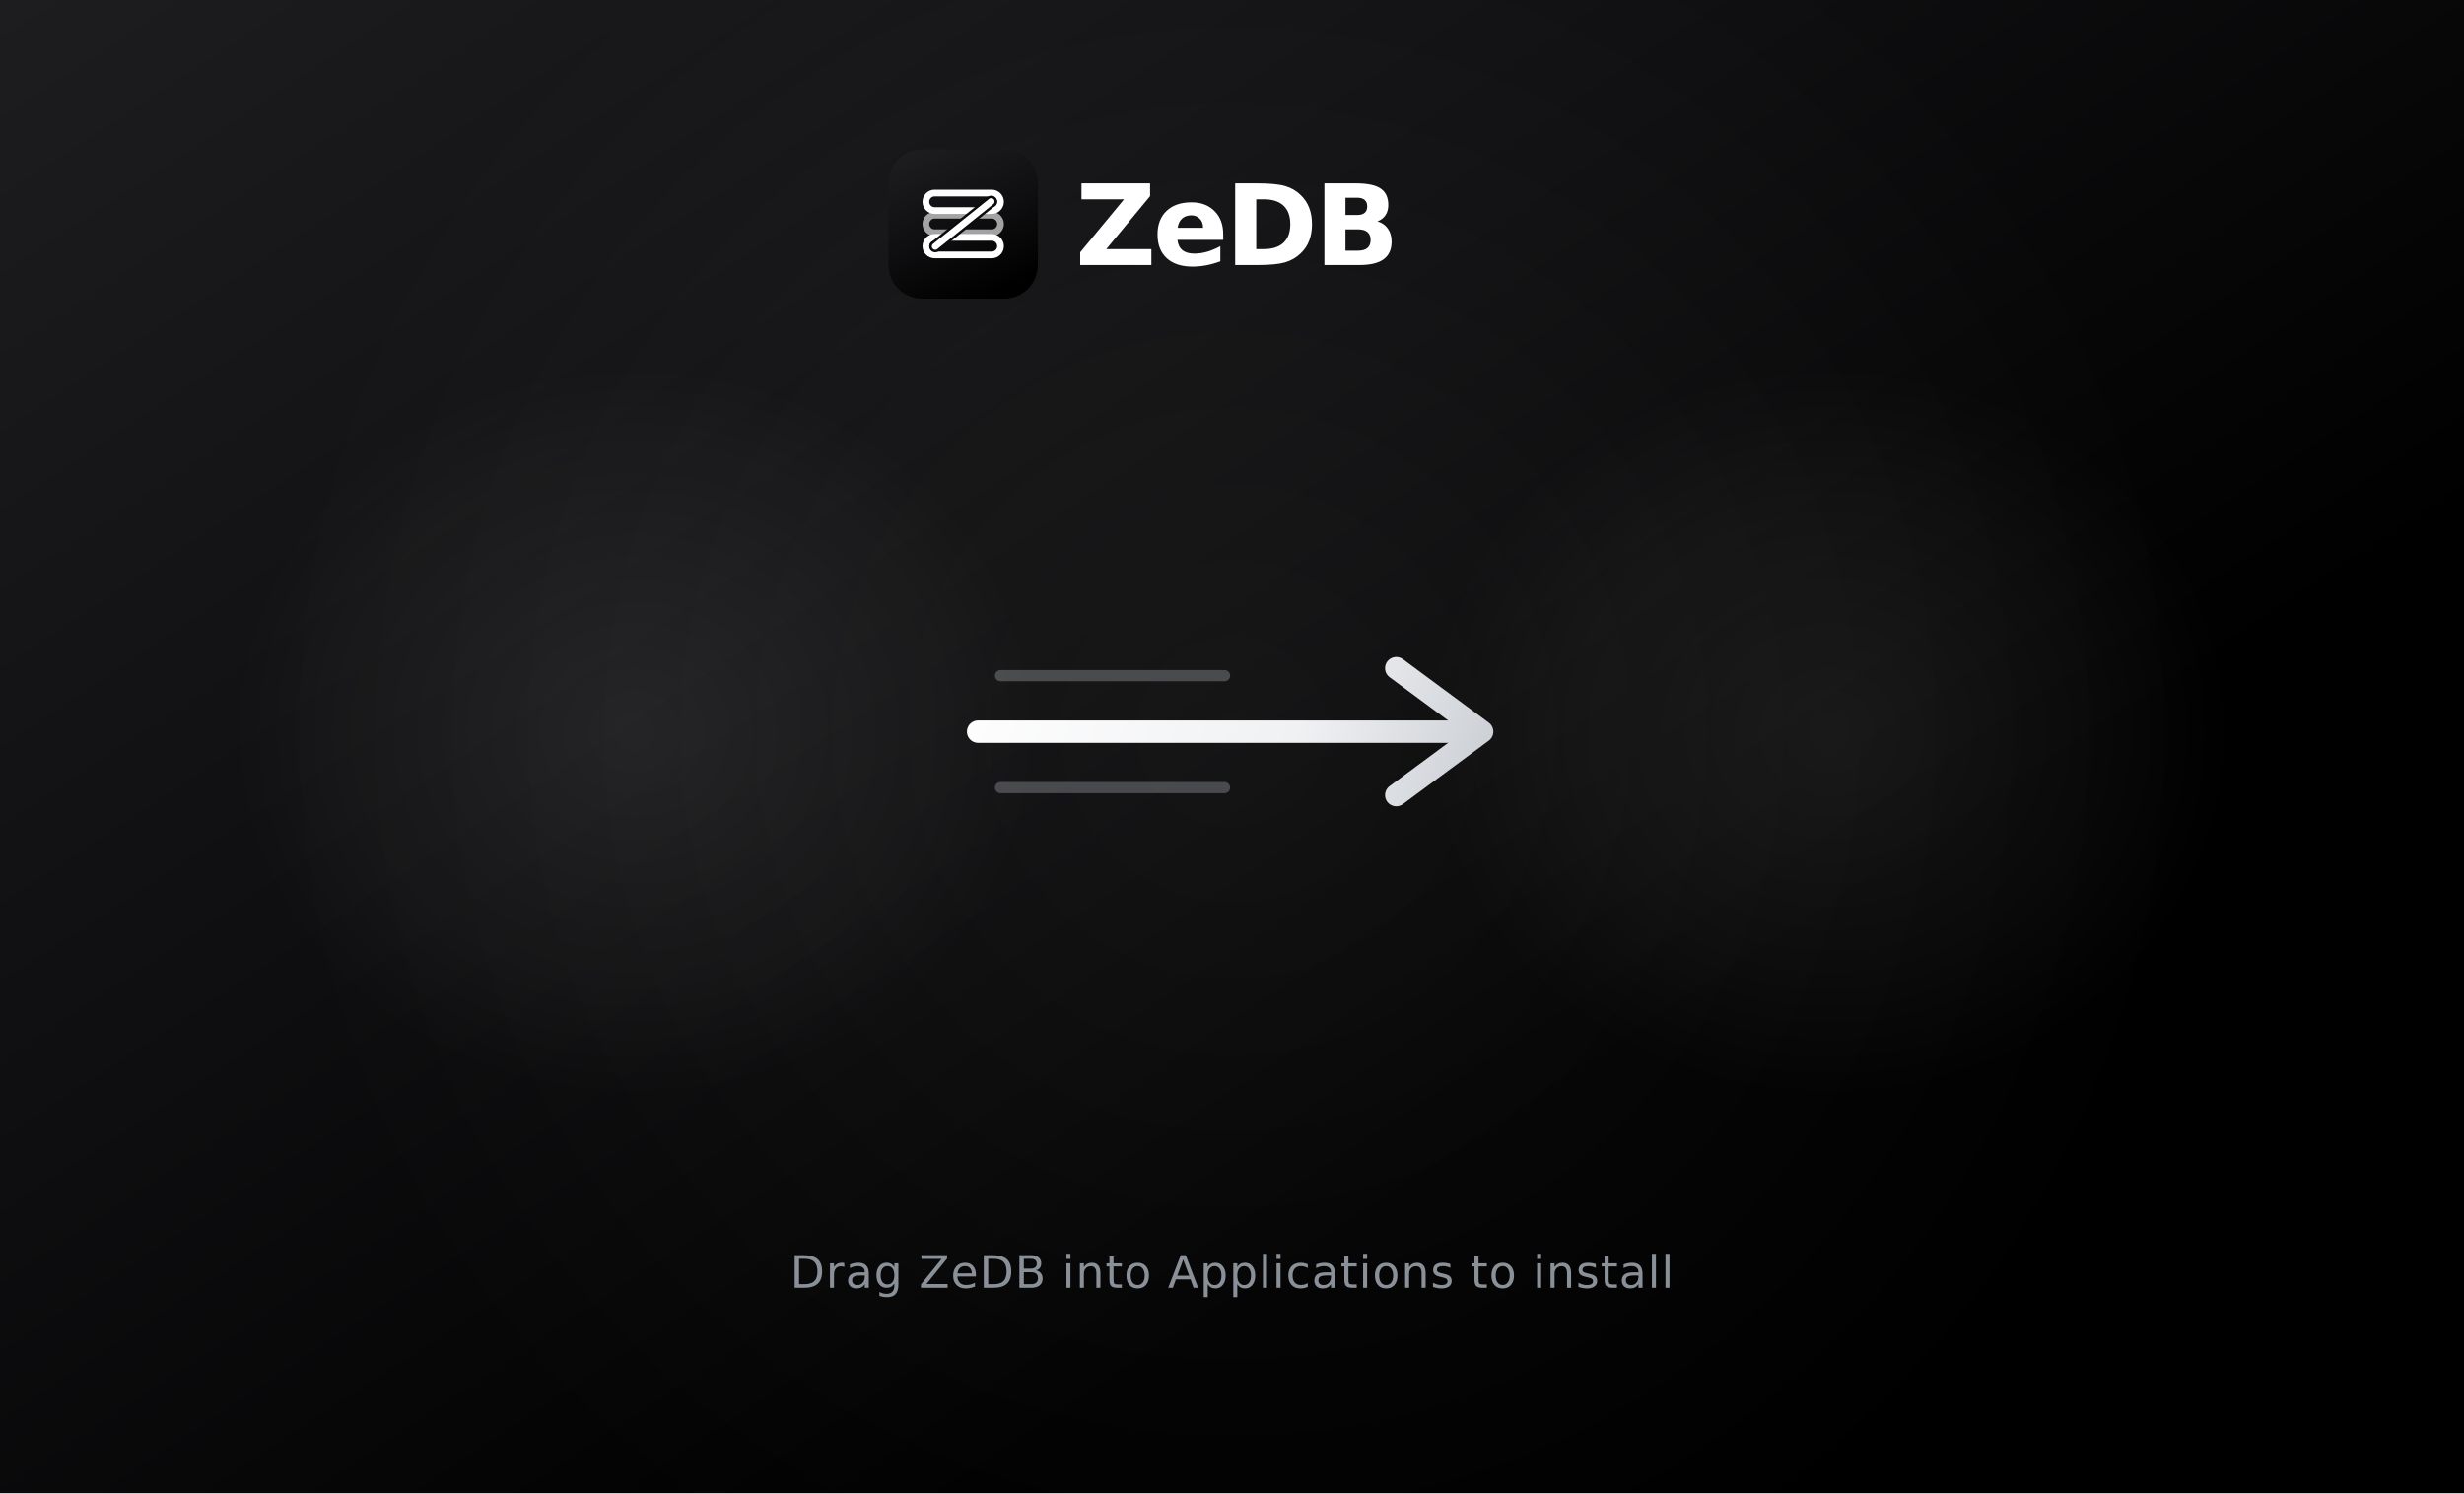
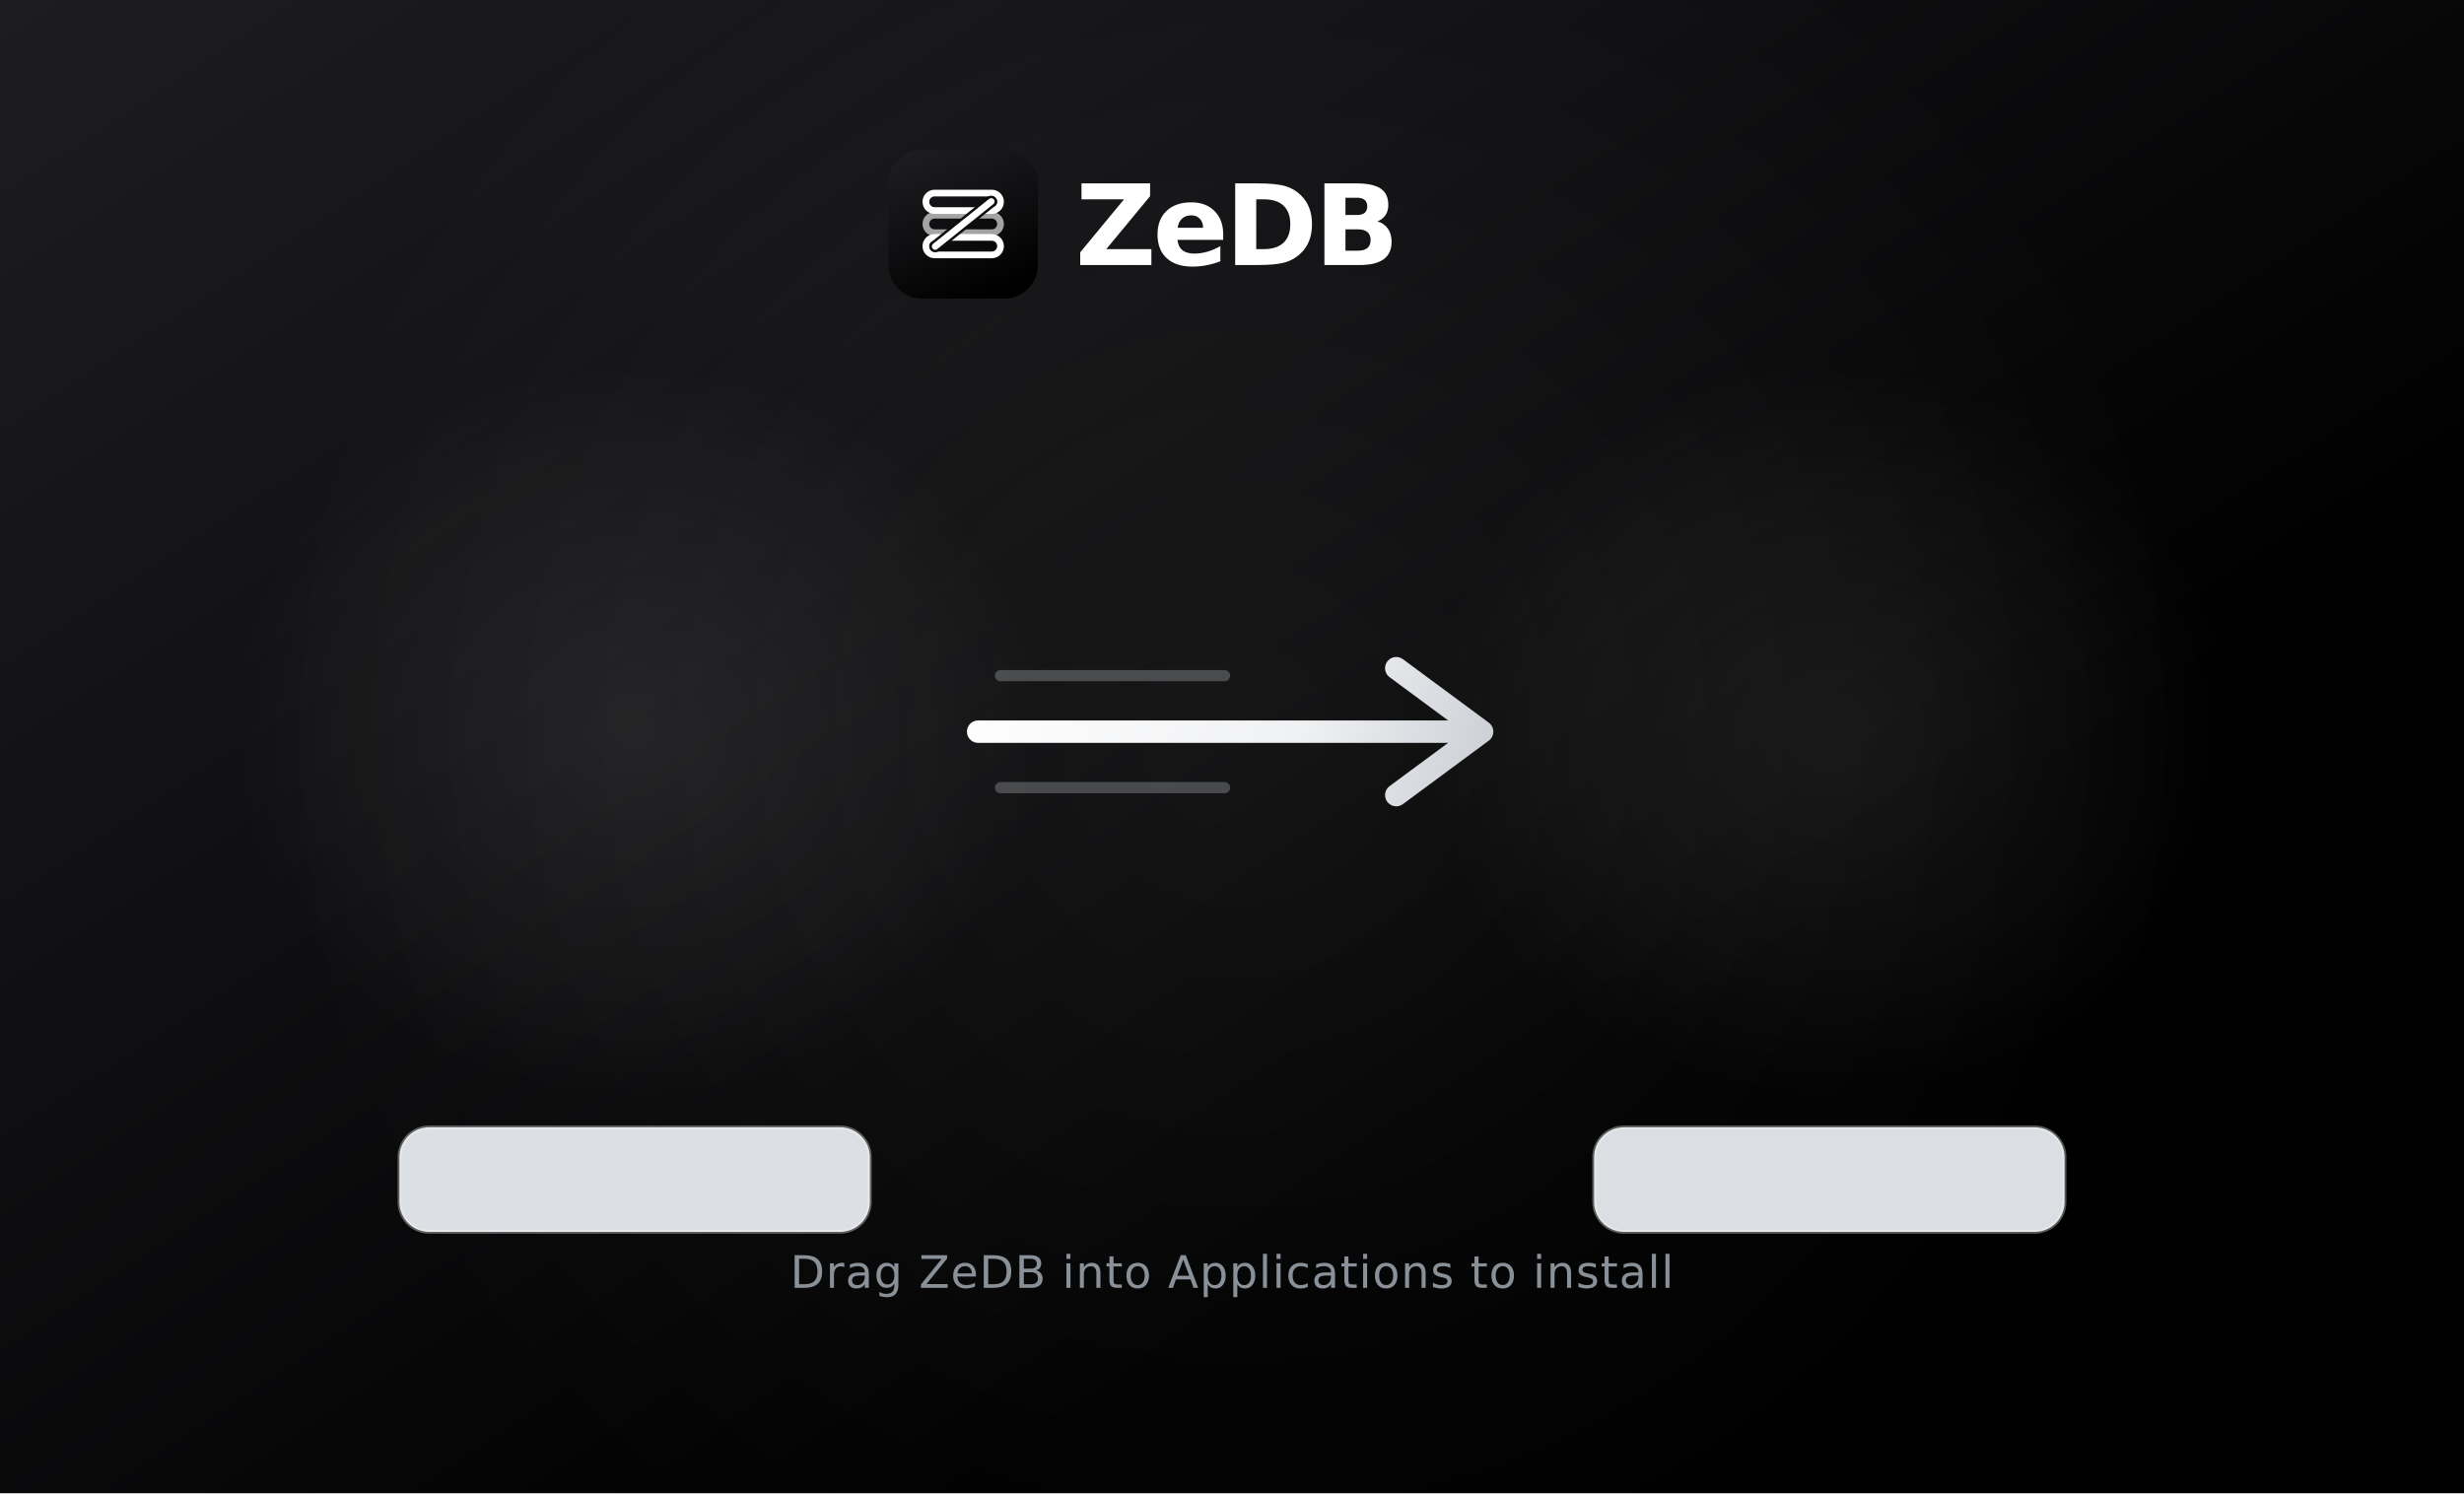
<svg xmlns="http://www.w3.org/2000/svg" viewBox="0 0 660 400" width="660" height="400">
  <defs>
    <linearGradient id="bg" gradientUnits="userSpaceOnUse" x1="0" y1="0" x2="264.0" y2="400">
      <stop offset="0" stop-color="#1d1d1f" />
      <stop offset="0.55" stop-color="#0e0e10" />
      <stop offset="1" stop-color="#000000" />
    </linearGradient>
    <linearGradient id="markbg" gradientUnits="userSpaceOnUse" x1="180" y1="0" x2="620" y2="1024">
      <stop offset="0" stop-color="#1d1d1f" />
      <stop offset="0.55" stop-color="#0e0e10" />
      <stop offset="1" stop-color="#000000" />
    </linearGradient>
    <linearGradient id="chrome" gradientUnits="userSpaceOnUse" x1="255" y1="170" x2="405" y2="225">
      <stop offset="0" stop-color="#ffffff" />
      <stop offset="0.6" stop-color="#f0f1f3" />
      <stop offset="1" stop-color="#c3c8ce" />
    </linearGradient>
    <radialGradient id="pool" gradientUnits="objectBoundingBox" cx="0.5" cy="0.5" r="0.5">
      <stop offset="0" stop-color="#ffffff" stop-opacity="0.072" />
      <stop offset="0.65" stop-color="#ffffff" stop-opacity="0.030" />
      <stop offset="1" stop-color="#ffffff" stop-opacity="0" />
    </radialGradient>
    <radialGradient id="glow" gradientUnits="userSpaceOnUse" cx="330" cy="196" r="260">
      <stop offset="0" stop-color="#ffffff" stop-opacity="0.05" />
      <stop offset="1" stop-color="#ffffff" stop-opacity="0" />
    </radialGradient>
  </defs>
  <rect width="660" height="400" fill="url(#bg)" />
  <rect width="660" height="400" fill="url(#glow)" />
  <g transform="translate(238,40) scale(0.0390625)">
    <rect x="0" y="0" width="1024" height="1024" rx="230" ry="230" fill="url(#markbg)" />
    <rect x="256" y="300" width="512" height="120" rx="60" ry="60" stroke="#ffffff" stroke-opacity="1" stroke-width="46" fill="none" stroke-linecap="round" stroke-linejoin="round" />
    <rect x="256" y="452" width="512" height="120" rx="60" ry="60" stroke="#ffffff" stroke-opacity="0.62" stroke-width="46" fill="none" stroke-linecap="round" stroke-linejoin="round" />
    <rect x="256" y="604" width="512" height="120" rx="60" ry="60" stroke="#ffffff" stroke-opacity="1" stroke-width="46" fill="none" stroke-linecap="round" stroke-linejoin="round" />
    <path d="M 704 358 L 320 666" stroke="#0b0b0d" stroke-width="80" fill="none" stroke-linecap="round" stroke-linejoin="round" />
    <path d="M 704 358 L 320 666" stroke="#ffffff" stroke-width="46" fill="none" stroke-linecap="round" stroke-linejoin="round" />
  </g>
  <text x="288" y="71" font-family="DejaVu Sans" font-weight="bold" font-size="30" letter-spacing="-1" fill="#ffffff">ZeDB</text>
  <ellipse cx="170" cy="196" rx="108" ry="98" fill="url(#pool)" />
  <ellipse cx="490" cy="196" rx="108" ry="98" fill="url(#pool)" />
+   <rect x="107" y="302" width="126" height="28" rx="8" fill="#eef1f5" fill-opacity="0.92" stroke="#ffffff" stroke-opacity="0.35" />
+   <rect x="427" y="302" width="126" height="28" rx="8" fill="#eef1f5" fill-opacity="0.92" stroke="#ffffff" stroke-opacity="0.35" />
  <path d="M 262 196 L 392 196" stroke="url(#chrome)" stroke-width="6" fill="none" stroke-linecap="round" stroke-linejoin="round" />
  <path d="M 374 179 L 397 196 L 374 213" stroke="url(#chrome)" stroke-width="6" fill="none" stroke-linecap="round" stroke-linejoin="round" />
  <path d="M 268 181 L 328 181" stroke="#c3c8ce" stroke-opacity="0.30" stroke-width="3" fill="none" stroke-linecap="round" stroke-linejoin="round" />
  <path d="M 268 211 L 328 211" stroke="#c3c8ce" stroke-opacity="0.30" stroke-width="3" fill="none" stroke-linecap="round" stroke-linejoin="round" />
  <text x="330.0" y="345" text-anchor="middle" font-family="DejaVu Sans" font-size="12" letter-spacing="0.3" fill="#8a9098">Drag ZeDB into Applications to install</text>
</svg>
